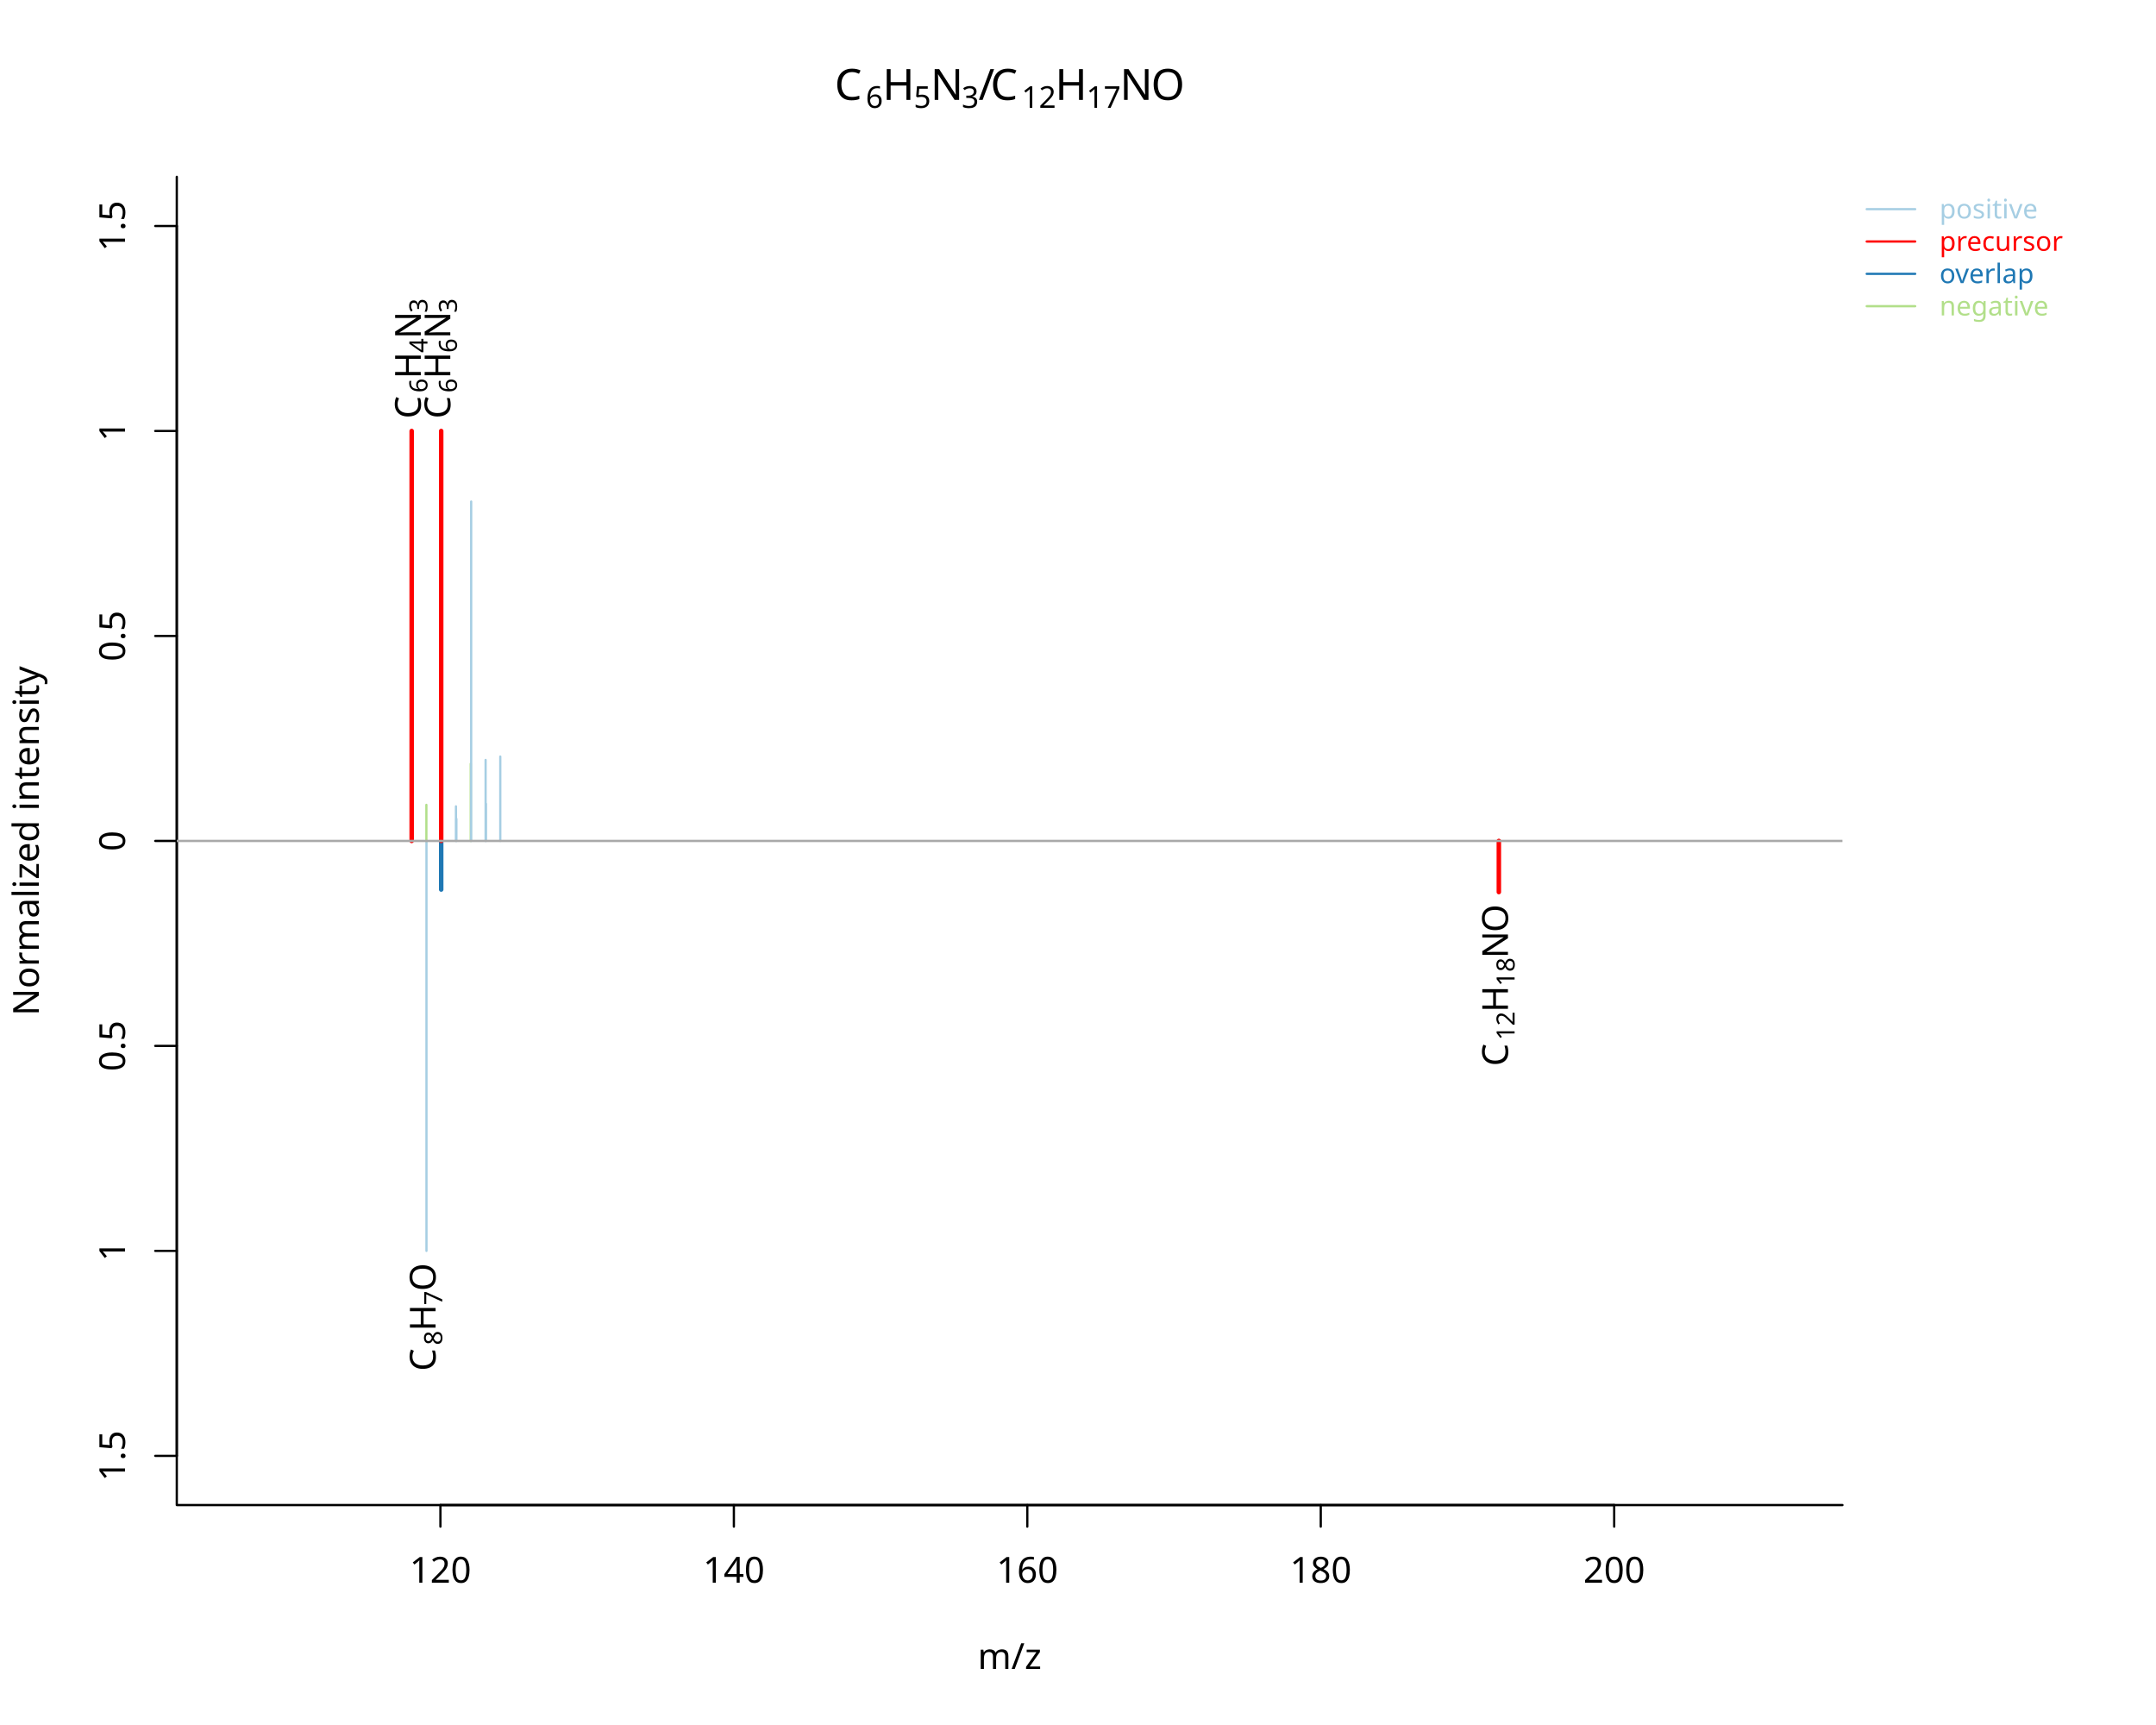
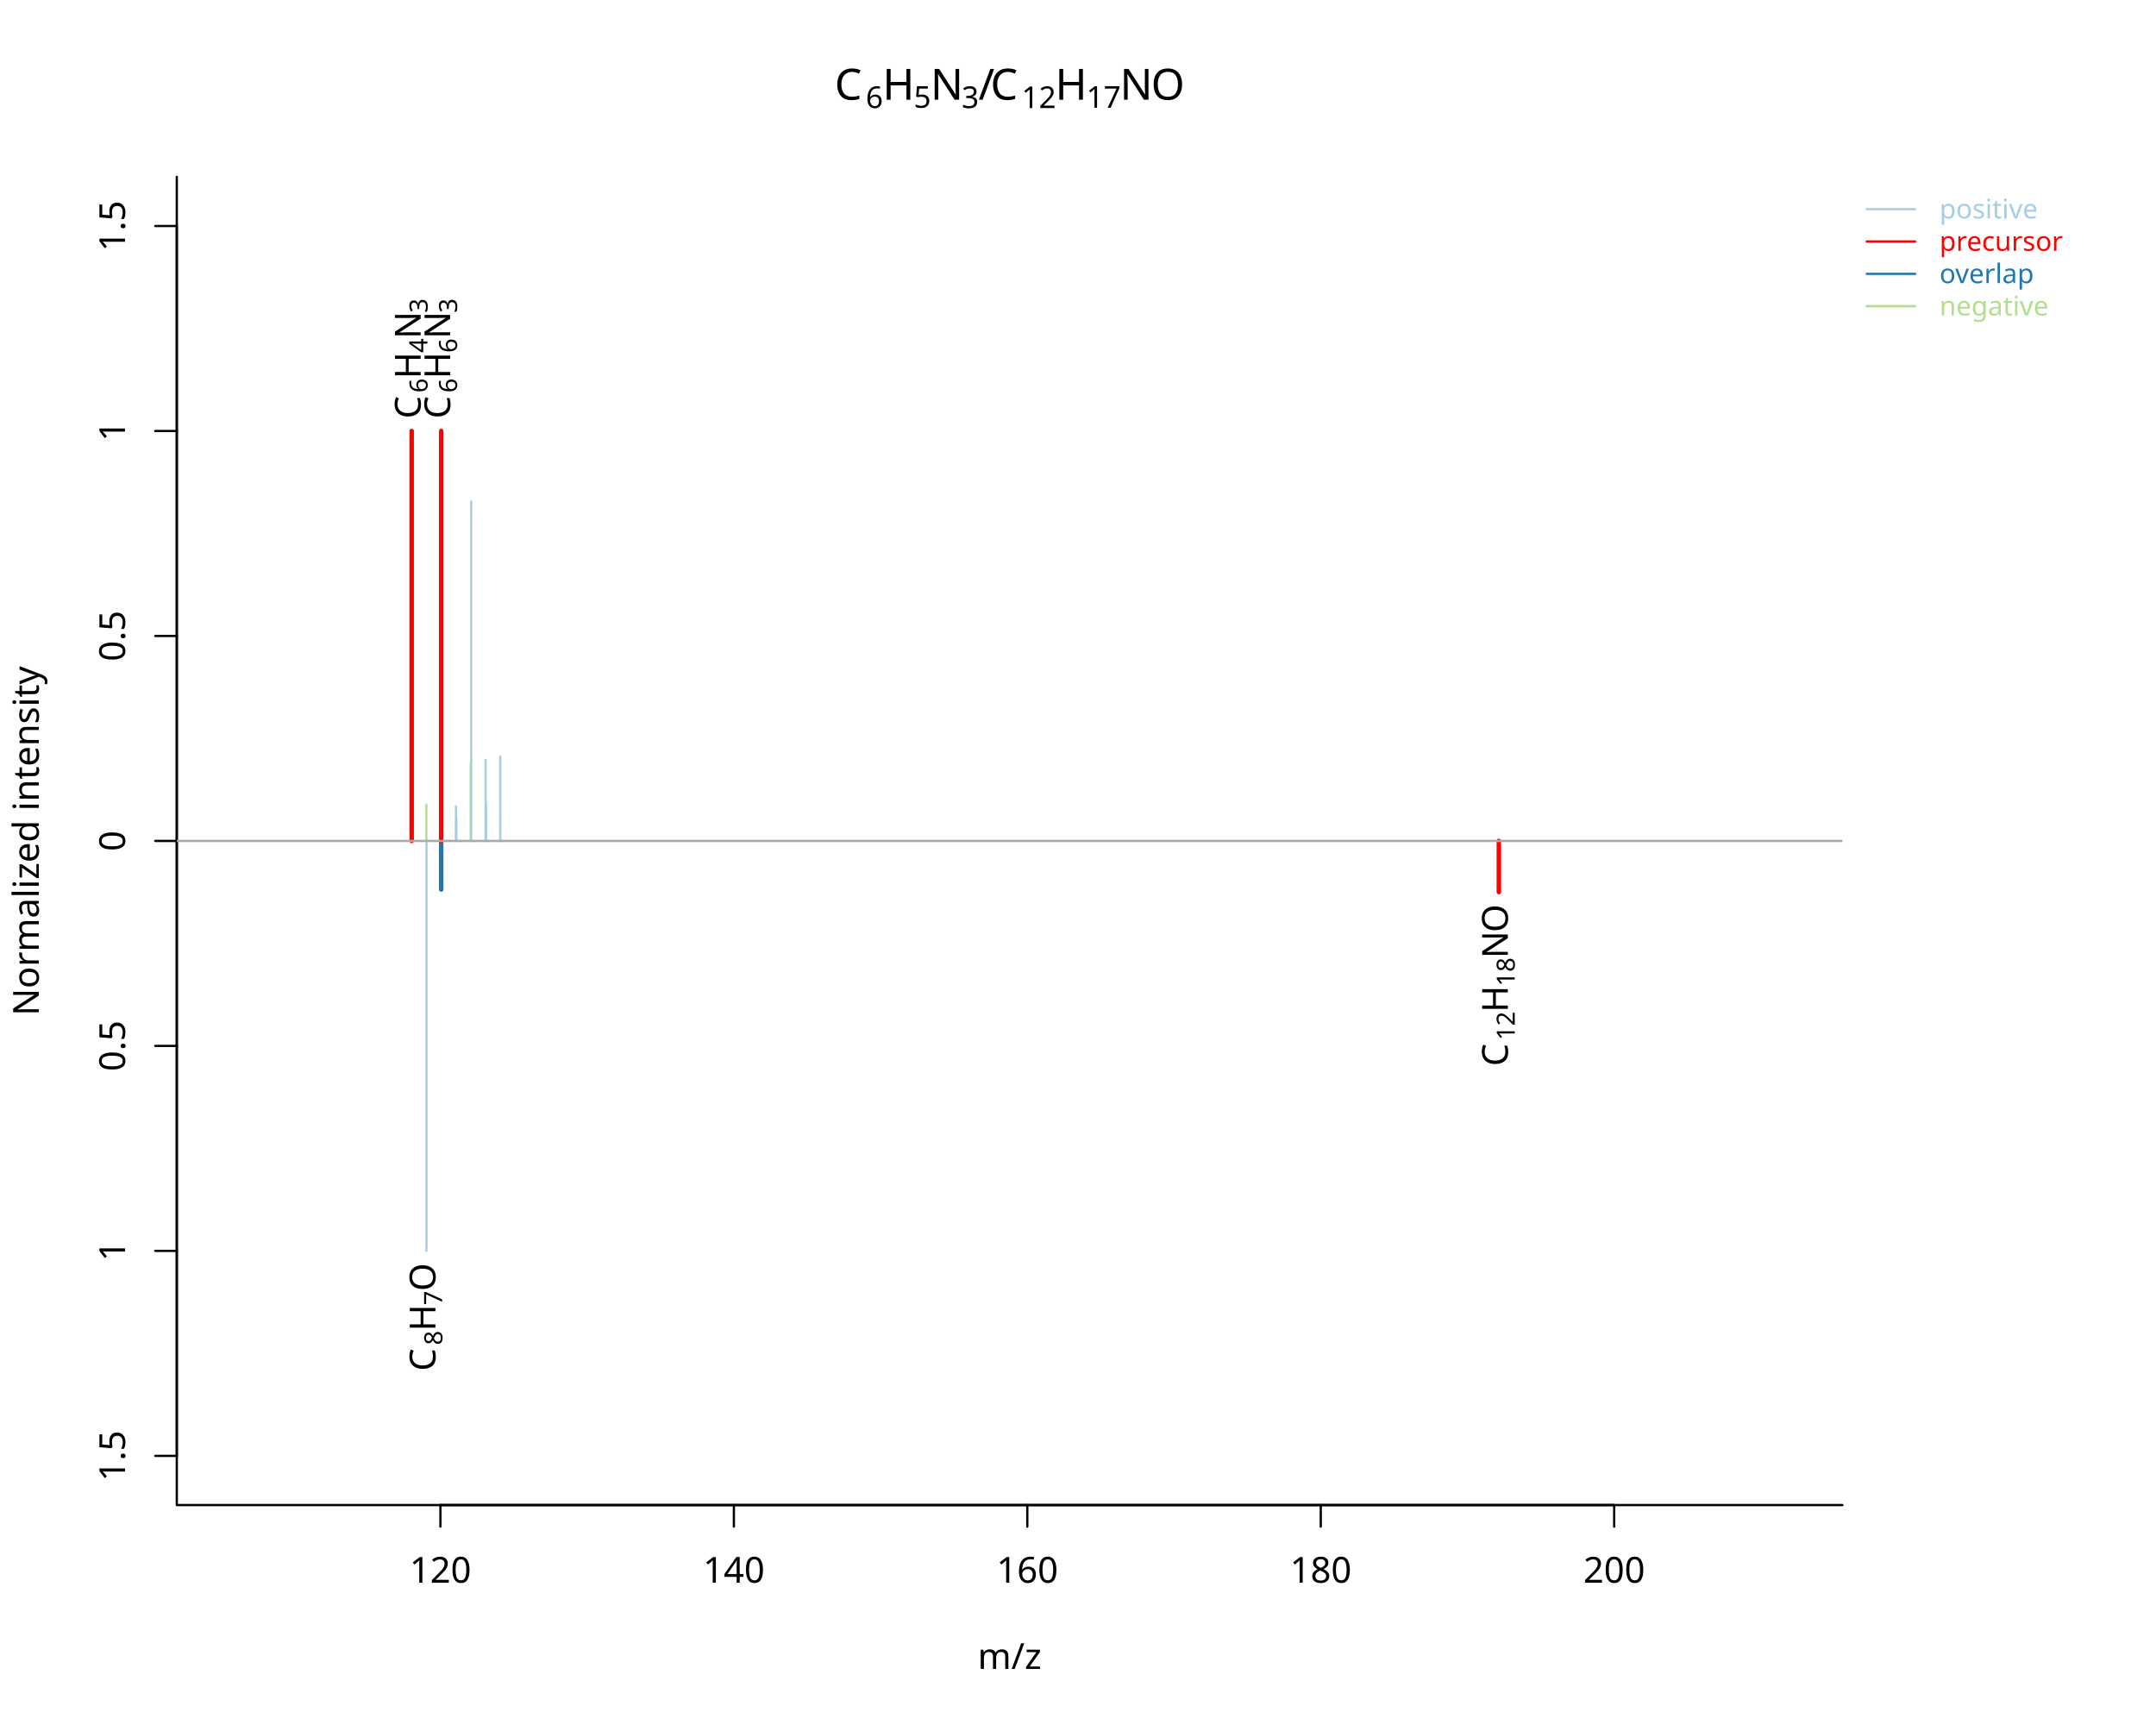
<svg xmlns="http://www.w3.org/2000/svg" class="svglite" data-engine-version="2.0" width="720.00pt" height="576.00pt" viewBox="0 0 720.00 576.00">
  <defs>
    <style type="text/css">
    .svglite line, .svglite polyline, .svglite polygon, .svglite path, .svglite rect, .svglite circle {
      fill: none;
      stroke: #000000;
      stroke-linecap: round;
      stroke-linejoin: round;
      stroke-miterlimit: 10.00;
    }
  </style>
  </defs>
  <rect width="100%" height="100%" style="stroke: none; fill: #FFFFFF;" />
  <defs>
    <clipPath id="cpMC4wMHw3MjAuMDB8MC4wMHw1NzYuMDA=">
      <rect x="0.00" y="0.00" width="720.00" height="576.00" />
    </clipPath>
  </defs>
  <g clip-path="url(#cpMC4wMHw3MjAuMDB8MC4wMHw1NzYuMDA=)">
    <line x1="147.08" y1="502.56" x2="539.06" y2="502.56" style="stroke-width: 0.75;" />
    <line x1="147.08" y1="502.56" x2="147.08" y2="509.76" style="stroke-width: 0.75;" />
    <line x1="245.08" y1="502.56" x2="245.08" y2="509.76" style="stroke-width: 0.75;" />
    <line x1="343.07" y1="502.56" x2="343.07" y2="509.76" style="stroke-width: 0.75;" />
    <line x1="441.07" y1="502.56" x2="441.07" y2="509.76" style="stroke-width: 0.75;" />
    <line x1="539.06" y1="502.56" x2="539.06" y2="509.76" style="stroke-width: 0.75;" />
    <text x="147.08" y="528.48" text-anchor="middle" style="font-size: 12.00px; font-family: sans;" textLength="20.02px" lengthAdjust="spacingAndGlyphs">120</text>
    <text x="245.08" y="528.48" text-anchor="middle" style="font-size: 12.00px; font-family: sans;" textLength="20.02px" lengthAdjust="spacingAndGlyphs">140</text>
    <text x="343.07" y="528.48" text-anchor="middle" style="font-size: 12.00px; font-family: sans;" textLength="20.02px" lengthAdjust="spacingAndGlyphs">160</text>
    <text x="441.07" y="528.48" text-anchor="middle" style="font-size: 12.00px; font-family: sans;" textLength="20.02px" lengthAdjust="spacingAndGlyphs">180</text>
    <text x="539.06" y="528.48" text-anchor="middle" style="font-size: 12.00px; font-family: sans;" textLength="20.02px" lengthAdjust="spacingAndGlyphs">200</text>
    <polyline points="59.04,59.04 59.04,502.56 615.29,502.56 " style="stroke-width: 0.75;" />
  </g>
  <defs>
    <clipPath id="cpMC4wMHw2NDUuNTN8MC4wMHw1NzYuMDA=">
      <rect x="0.00" y="0.00" width="645.53" height="576.00" />
    </clipPath>
  </defs>
  <g clip-path="url(#cpMC4wMHw2NDUuNTN8MC4wMHw1NzYuMDA=)">
-     <text x="278.73" y="33.36" style="font-size: 14.40px; font-family: sans;" textLength="10.40px" lengthAdjust="spacingAndGlyphs">C</text>
-     <text x="289.13" y="36.02" style="font-size: 10.08px; font-family: sans;" textLength="5.61px" lengthAdjust="spacingAndGlyphs">6</text>
-     <text x="294.74" y="33.36" style="font-size: 14.40px; font-family: sans;" textLength="10.40px" lengthAdjust="spacingAndGlyphs">H</text>
-     <text x="305.14" y="36.02" style="font-size: 10.08px; font-family: sans;" textLength="5.61px" lengthAdjust="spacingAndGlyphs">5</text>
-     <text x="310.75" y="33.36" style="font-size: 14.40px; font-family: sans;" textLength="10.40px" lengthAdjust="spacingAndGlyphs">N</text>
-     <text x="321.15" y="36.02" style="font-size: 10.08px; font-family: sans;" textLength="5.61px" lengthAdjust="spacingAndGlyphs">3</text>
-     <text x="326.76" y="33.36" style="font-size: 14.40px; font-family: sans;" textLength="4.00px" lengthAdjust="spacingAndGlyphs">/</text>
-     <text x="330.76" y="33.36" style="font-size: 14.40px; font-family: sans;" textLength="10.40px" lengthAdjust="spacingAndGlyphs">C</text>
-     <text x="341.16" y="36.02" style="font-size: 10.08px; font-family: sans;" textLength="11.21px" lengthAdjust="spacingAndGlyphs">12</text>
-     <text x="352.37" y="33.36" style="font-size: 14.40px; font-family: sans;" textLength="10.40px" lengthAdjust="spacingAndGlyphs">H</text>
-     <text x="362.78" y="36.02" style="font-size: 10.08px; font-family: sans;" textLength="11.21px" lengthAdjust="spacingAndGlyphs">17</text>
-     <text x="373.99" y="33.36" style="font-size: 14.40px; font-family: sans;" textLength="10.40px" lengthAdjust="spacingAndGlyphs">N</text>
-     <text x="384.39" y="33.36" style="font-size: 14.40px; font-family: sans;" textLength="11.21px" lengthAdjust="spacingAndGlyphs">O</text>
+     <text x="278.73" y="33.30" style="font-size: 14.40px; font-family: sans;" textLength="10.40px" lengthAdjust="spacingAndGlyphs">C</text>
+     <text x="289.13" y="36.08" style="font-size: 10.08px; font-family: sans;" textLength="5.61px" lengthAdjust="spacingAndGlyphs">6</text>
+     <text x="294.74" y="33.30" style="font-size: 14.40px; font-family: sans;" textLength="10.40px" lengthAdjust="spacingAndGlyphs">H</text>
+     <text x="305.14" y="35.98" style="font-size: 10.08px; font-family: sans;" textLength="5.61px" lengthAdjust="spacingAndGlyphs">5</text>
+     <text x="310.75" y="33.30" style="font-size: 14.40px; font-family: sans;" textLength="10.40px" lengthAdjust="spacingAndGlyphs">N</text>
+     <text x="321.15" y="36.08" style="font-size: 10.08px; font-family: sans;" textLength="5.61px" lengthAdjust="spacingAndGlyphs">3</text>
+     <text x="326.76" y="33.30" style="font-size: 14.40px; font-family: sans;" textLength="4.00px" lengthAdjust="spacingAndGlyphs">/</text>
+     <text x="330.76" y="33.30" style="font-size: 14.40px; font-family: sans;" textLength="10.40px" lengthAdjust="spacingAndGlyphs">C</text>
+     <text x="341.16" y="36.08" style="font-size: 10.08px; font-family: sans;" textLength="11.21px" lengthAdjust="spacingAndGlyphs">12</text>
+     <text x="352.37" y="33.30" style="font-size: 14.40px; font-family: sans;" textLength="10.40px" lengthAdjust="spacingAndGlyphs">H</text>
+     <text x="362.78" y="35.98" style="font-size: 10.08px; font-family: sans;" textLength="11.21px" lengthAdjust="spacingAndGlyphs">17</text>
+     <text x="373.99" y="33.30" style="font-size: 14.40px; font-family: sans;" textLength="10.40px" lengthAdjust="spacingAndGlyphs">N</text>
+     <text x="384.39" y="33.30" style="font-size: 14.40px; font-family: sans;" textLength="11.21px" lengthAdjust="spacingAndGlyphs">O</text>
    <text x="337.16" y="557.28" text-anchor="middle" style="font-size: 12.00px; font-family: sans;" textLength="19.34px" lengthAdjust="spacingAndGlyphs">m/z</text>
    <text transform="translate(12.96,280.80) rotate(-90)" text-anchor="middle" style="font-size: 12.00px; font-family: sans;" textLength="108.06px" lengthAdjust="spacingAndGlyphs">Normalized intensity</text>
  </g>
  <defs>
    <clipPath id="cpNTkuMDR8NjE1LjI5fDU5LjA0fDUwMi41Ng==">
      <rect x="59.04" y="59.04" width="556.25" height="443.52" />
    </clipPath>
  </defs>
  <g clip-path="url(#cpNTkuMDR8NjE1LjI5fDU5LjA0fDUwMi41Ng==)">
    <line x1="142.42" y1="280.80" x2="142.42" y2="417.69" style="stroke-width: 0.75; stroke: #A6CEE3;" />
    <line x1="500.54" y1="280.80" x2="500.54" y2="297.88" style="stroke-width: 1.50; stroke: #FF0000;" />
    <line x1="147.34" y1="280.80" x2="147.34" y2="297.03" style="stroke-width: 1.50; stroke: #1F78B4;" />
    <line x1="152.41" y1="280.80" x2="152.41" y2="273.42" style="stroke-width: 0.75; stroke: #A6CEE3;" />
    <line x1="152.27" y1="280.80" x2="152.27" y2="269.25" style="stroke-width: 0.75; stroke: #A6CEE3;" />
    <line x1="142.39" y1="280.80" x2="142.39" y2="268.75" style="stroke-width: 0.75; stroke: #B2DF8A;" />
    <line x1="162.27" y1="280.80" x2="162.27" y2="268.43" style="stroke-width: 0.75; stroke: #A6CEE3;" />
    <line x1="157.20" y1="280.80" x2="157.20" y2="255.00" style="stroke-width: 0.75; stroke: #B2DF8A;" />
    <line x1="162.17" y1="280.80" x2="162.17" y2="253.75" style="stroke-width: 0.75; stroke: #A6CEE3;" />
    <line x1="167.07" y1="280.80" x2="167.07" y2="252.62" style="stroke-width: 0.75; stroke: #A6CEE3;" />
    <line x1="157.35" y1="280.80" x2="157.35" y2="167.47" style="stroke-width: 0.75; stroke: #A6CEE3;" />
    <line x1="147.34" y1="280.80" x2="147.34" y2="143.91" style="stroke-width: 1.50; stroke: #FF0000;" />
    <line x1="137.48" y1="280.80" x2="137.48" y2="143.91" style="stroke-width: 1.50; stroke: #FF0000;" />
  </g>
  <g clip-path="url(#cpMC4wMHw3MjAuMDB8MC4wMHw1NzYuMDA=)">
    <line x1="59.04" y1="486.13" x2="59.04" y2="75.47" style="stroke-width: 0.75;" />
    <line x1="59.04" y1="486.13" x2="51.84" y2="486.13" style="stroke-width: 0.75;" />
    <line x1="59.04" y1="417.69" x2="51.84" y2="417.69" style="stroke-width: 0.75;" />
    <line x1="59.04" y1="349.24" x2="51.84" y2="349.24" style="stroke-width: 0.75;" />
    <line x1="59.04" y1="280.80" x2="51.84" y2="280.80" style="stroke-width: 0.75;" />
    <line x1="59.04" y1="212.36" x2="51.84" y2="212.36" style="stroke-width: 0.75;" />
    <line x1="59.04" y1="143.91" x2="51.84" y2="143.91" style="stroke-width: 0.75;" />
    <line x1="59.04" y1="75.47" x2="51.84" y2="75.47" style="stroke-width: 0.75;" />
    <text transform="translate(41.76,486.13) rotate(-90)" text-anchor="middle" style="font-size: 12.00px; font-family: sans;" textLength="16.68px" lengthAdjust="spacingAndGlyphs">1.5</text>
    <text transform="translate(41.76,417.69) rotate(-90)" text-anchor="middle" style="font-size: 12.00px; font-family: sans;" textLength="6.67px" lengthAdjust="spacingAndGlyphs">1</text>
    <text transform="translate(41.76,349.24) rotate(-90)" text-anchor="middle" style="font-size: 12.00px; font-family: sans;" textLength="16.68px" lengthAdjust="spacingAndGlyphs">0.5</text>
    <text transform="translate(41.76,280.80) rotate(-90)" text-anchor="middle" style="font-size: 12.00px; font-family: sans;" textLength="6.67px" lengthAdjust="spacingAndGlyphs">0</text>
    <text transform="translate(41.76,212.36) rotate(-90)" text-anchor="middle" style="font-size: 12.00px; font-family: sans;" textLength="16.68px" lengthAdjust="spacingAndGlyphs">0.5</text>
    <text transform="translate(41.76,143.91) rotate(-90)" text-anchor="middle" style="font-size: 12.00px; font-family: sans;" textLength="6.67px" lengthAdjust="spacingAndGlyphs">1</text>
    <text transform="translate(41.76,75.47) rotate(-90)" text-anchor="middle" style="font-size: 12.00px; font-family: sans;" textLength="16.68px" lengthAdjust="spacingAndGlyphs">1.5</text>
  </g>
  <g clip-path="url(#cpNTkuMDR8NjE1LjI5fDU5LjA0fDUwMi41Ng==)">
    <line x1="59.04" y1="280.80" x2="615.29" y2="280.80" style="stroke-width: 0.75; stroke: #A9A9A9;" />
-     <text transform="translate(145.46,457.82) rotate(-90)" style="font-size: 12.00px; font-family: sans;" textLength="8.67px" lengthAdjust="spacingAndGlyphs">C</text>
-     <text transform="translate(147.68,449.15) rotate(-90)" style="font-size: 8.40px; font-family: sans;" textLength="4.67px" lengthAdjust="spacingAndGlyphs">8</text>
-     <text transform="translate(145.46,444.47) rotate(-90)" style="font-size: 12.00px; font-family: sans;" textLength="8.67px" lengthAdjust="spacingAndGlyphs">H</text>
-     <text transform="translate(147.68,435.81) rotate(-90)" style="font-size: 8.40px; font-family: sans;" textLength="4.67px" lengthAdjust="spacingAndGlyphs">7</text>
-     <text transform="translate(145.46,431.13) rotate(-90)" style="font-size: 12.00px; font-family: sans;" textLength="9.34px" lengthAdjust="spacingAndGlyphs">O</text>
-     <text transform="translate(503.58,356.02) rotate(-90)" style="font-size: 12.00px; font-family: sans;" textLength="8.67px" lengthAdjust="spacingAndGlyphs">C</text>
-     <text transform="translate(505.80,347.35) rotate(-90)" style="font-size: 8.40px; font-family: sans;" textLength="9.34px" lengthAdjust="spacingAndGlyphs">12</text>
-     <text transform="translate(503.58,338.01) rotate(-90)" style="font-size: 12.00px; font-family: sans;" textLength="8.67px" lengthAdjust="spacingAndGlyphs">H</text>
-     <text transform="translate(505.80,329.34) rotate(-90)" style="font-size: 8.40px; font-family: sans;" textLength="9.34px" lengthAdjust="spacingAndGlyphs">18</text>
-     <text transform="translate(503.58,319.99) rotate(-90)" style="font-size: 12.00px; font-family: sans;" textLength="8.67px" lengthAdjust="spacingAndGlyphs">N</text>
-     <text transform="translate(503.58,311.32) rotate(-90)" style="font-size: 12.00px; font-family: sans;" textLength="9.34px" lengthAdjust="spacingAndGlyphs">O</text>
-     <text transform="translate(150.38,139.80) rotate(-90)" style="font-size: 12.00px; font-family: sans;" textLength="8.67px" lengthAdjust="spacingAndGlyphs">C</text>
-     <text transform="translate(152.60,131.14) rotate(-90)" style="font-size: 8.40px; font-family: sans;" textLength="4.67px" lengthAdjust="spacingAndGlyphs">6</text>
-     <text transform="translate(150.38,126.46) rotate(-90)" style="font-size: 12.00px; font-family: sans;" textLength="8.67px" lengthAdjust="spacingAndGlyphs">H</text>
-     <text transform="translate(152.60,117.79) rotate(-90)" style="font-size: 8.40px; font-family: sans;" textLength="4.67px" lengthAdjust="spacingAndGlyphs">6</text>
-     <text transform="translate(150.38,113.12) rotate(-90)" style="font-size: 12.00px; font-family: sans;" textLength="8.67px" lengthAdjust="spacingAndGlyphs">N</text>
-     <text transform="translate(152.60,104.45) rotate(-90)" style="font-size: 8.40px; font-family: sans;" textLength="4.67px" lengthAdjust="spacingAndGlyphs">3</text>
-     <text transform="translate(140.52,139.80) rotate(-90)" style="font-size: 12.00px; font-family: sans;" textLength="8.67px" lengthAdjust="spacingAndGlyphs">C</text>
-     <text transform="translate(142.74,131.14) rotate(-90)" style="font-size: 8.40px; font-family: sans;" textLength="4.67px" lengthAdjust="spacingAndGlyphs">6</text>
-     <text transform="translate(140.52,126.46) rotate(-90)" style="font-size: 12.00px; font-family: sans;" textLength="8.67px" lengthAdjust="spacingAndGlyphs">H</text>
-     <text transform="translate(142.74,117.79) rotate(-90)" style="font-size: 8.40px; font-family: sans;" textLength="4.67px" lengthAdjust="spacingAndGlyphs">4</text>
-     <text transform="translate(140.52,113.12) rotate(-90)" style="font-size: 12.00px; font-family: sans;" textLength="8.67px" lengthAdjust="spacingAndGlyphs">N</text>
-     <text transform="translate(142.74,104.45) rotate(-90)" style="font-size: 8.40px; font-family: sans;" textLength="4.67px" lengthAdjust="spacingAndGlyphs">3</text>
+     <text transform="translate(145.41,457.82) rotate(-90)" style="font-size: 12.00px; font-family: sans;" textLength="8.67px" lengthAdjust="spacingAndGlyphs">C</text>
+     <text transform="translate(147.73,449.15) rotate(-90)" style="font-size: 8.40px; font-family: sans;" textLength="4.67px" lengthAdjust="spacingAndGlyphs">8</text>
+     <text transform="translate(145.41,444.47) rotate(-90)" style="font-size: 12.00px; font-family: sans;" textLength="8.67px" lengthAdjust="spacingAndGlyphs">H</text>
+     <text transform="translate(147.64,435.81) rotate(-90)" style="font-size: 8.40px; font-family: sans;" textLength="4.67px" lengthAdjust="spacingAndGlyphs">7</text>
+     <text transform="translate(145.41,431.13) rotate(-90)" style="font-size: 12.00px; font-family: sans;" textLength="9.34px" lengthAdjust="spacingAndGlyphs">O</text>
+     <text transform="translate(503.54,356.02) rotate(-90)" style="font-size: 12.00px; font-family: sans;" textLength="8.67px" lengthAdjust="spacingAndGlyphs">C</text>
+     <text transform="translate(505.85,347.35) rotate(-90)" style="font-size: 8.40px; font-family: sans;" textLength="9.34px" lengthAdjust="spacingAndGlyphs">12</text>
+     <text transform="translate(503.54,338.01) rotate(-90)" style="font-size: 12.00px; font-family: sans;" textLength="8.67px" lengthAdjust="spacingAndGlyphs">H</text>
+     <text transform="translate(505.85,329.34) rotate(-90)" style="font-size: 8.40px; font-family: sans;" textLength="9.34px" lengthAdjust="spacingAndGlyphs">18</text>
+     <text transform="translate(503.54,319.99) rotate(-90)" style="font-size: 12.00px; font-family: sans;" textLength="8.67px" lengthAdjust="spacingAndGlyphs">N</text>
+     <text transform="translate(503.54,311.32) rotate(-90)" style="font-size: 12.00px; font-family: sans;" textLength="9.34px" lengthAdjust="spacingAndGlyphs">O</text>
+     <text transform="translate(150.34,139.80) rotate(-90)" style="font-size: 12.00px; font-family: sans;" textLength="8.67px" lengthAdjust="spacingAndGlyphs">C</text>
+     <text transform="translate(152.65,131.14) rotate(-90)" style="font-size: 8.40px; font-family: sans;" textLength="4.67px" lengthAdjust="spacingAndGlyphs">6</text>
+     <text transform="translate(150.34,126.46) rotate(-90)" style="font-size: 12.00px; font-family: sans;" textLength="8.67px" lengthAdjust="spacingAndGlyphs">H</text>
+     <text transform="translate(152.65,117.79) rotate(-90)" style="font-size: 8.40px; font-family: sans;" textLength="4.67px" lengthAdjust="spacingAndGlyphs">6</text>
+     <text transform="translate(150.34,113.12) rotate(-90)" style="font-size: 12.00px; font-family: sans;" textLength="8.67px" lengthAdjust="spacingAndGlyphs">N</text>
+     <text transform="translate(152.65,104.45) rotate(-90)" style="font-size: 8.40px; font-family: sans;" textLength="4.67px" lengthAdjust="spacingAndGlyphs">3</text>
+     <text transform="translate(140.47,139.80) rotate(-90)" style="font-size: 12.00px; font-family: sans;" textLength="8.67px" lengthAdjust="spacingAndGlyphs">C</text>
+     <text transform="translate(142.79,131.14) rotate(-90)" style="font-size: 8.40px; font-family: sans;" textLength="4.67px" lengthAdjust="spacingAndGlyphs">6</text>
+     <text transform="translate(140.47,126.46) rotate(-90)" style="font-size: 12.00px; font-family: sans;" textLength="8.67px" lengthAdjust="spacingAndGlyphs">H</text>
+     <text transform="translate(142.70,117.79) rotate(-90)" style="font-size: 8.40px; font-family: sans;" textLength="4.67px" lengthAdjust="spacingAndGlyphs">4</text>
+     <text transform="translate(140.47,113.12) rotate(-90)" style="font-size: 12.00px; font-family: sans;" textLength="8.67px" lengthAdjust="spacingAndGlyphs">N</text>
+     <text transform="translate(142.79,104.45) rotate(-90)" style="font-size: 8.40px; font-family: sans;" textLength="4.67px" lengthAdjust="spacingAndGlyphs">3</text>
  </g>
  <g clip-path="url(#cpMC4wMHw3MjAuMDB8MC4wMHw1NzYuMDA=)">
    <line x1="623.39" y1="69.84" x2="639.59" y2="69.84" style="stroke-width: 0.75; stroke: #A6CEE3;" />
    <line x1="623.39" y1="80.64" x2="639.59" y2="80.64" style="stroke-width: 0.75; stroke: #FF0000;" />
    <line x1="623.39" y1="91.44" x2="639.59" y2="91.44" style="stroke-width: 0.75; stroke: #1F78B4;" />
    <line x1="623.39" y1="102.24" x2="639.59" y2="102.24" style="stroke-width: 0.75; stroke: #B2DF8A;" />
    <text x="647.69" y="72.94" style="font-size: 9.00px; fill: #A6CEE3; font-family: sans;" textLength="30.52px" lengthAdjust="spacingAndGlyphs">positive</text>
    <text x="647.69" y="83.74" style="font-size: 9.00px; fill: #FF0000; font-family: sans;" textLength="38.02px" lengthAdjust="spacingAndGlyphs">precursor</text>
    <text x="647.69" y="94.54" style="font-size: 9.00px; fill: #1F78B4; font-family: sans;" textLength="29.52px" lengthAdjust="spacingAndGlyphs">overlap</text>
    <text x="647.69" y="105.34" style="font-size: 9.00px; fill: #B2DF8A; font-family: sans;" textLength="34.03px" lengthAdjust="spacingAndGlyphs">negative</text>
  </g>
</svg>
